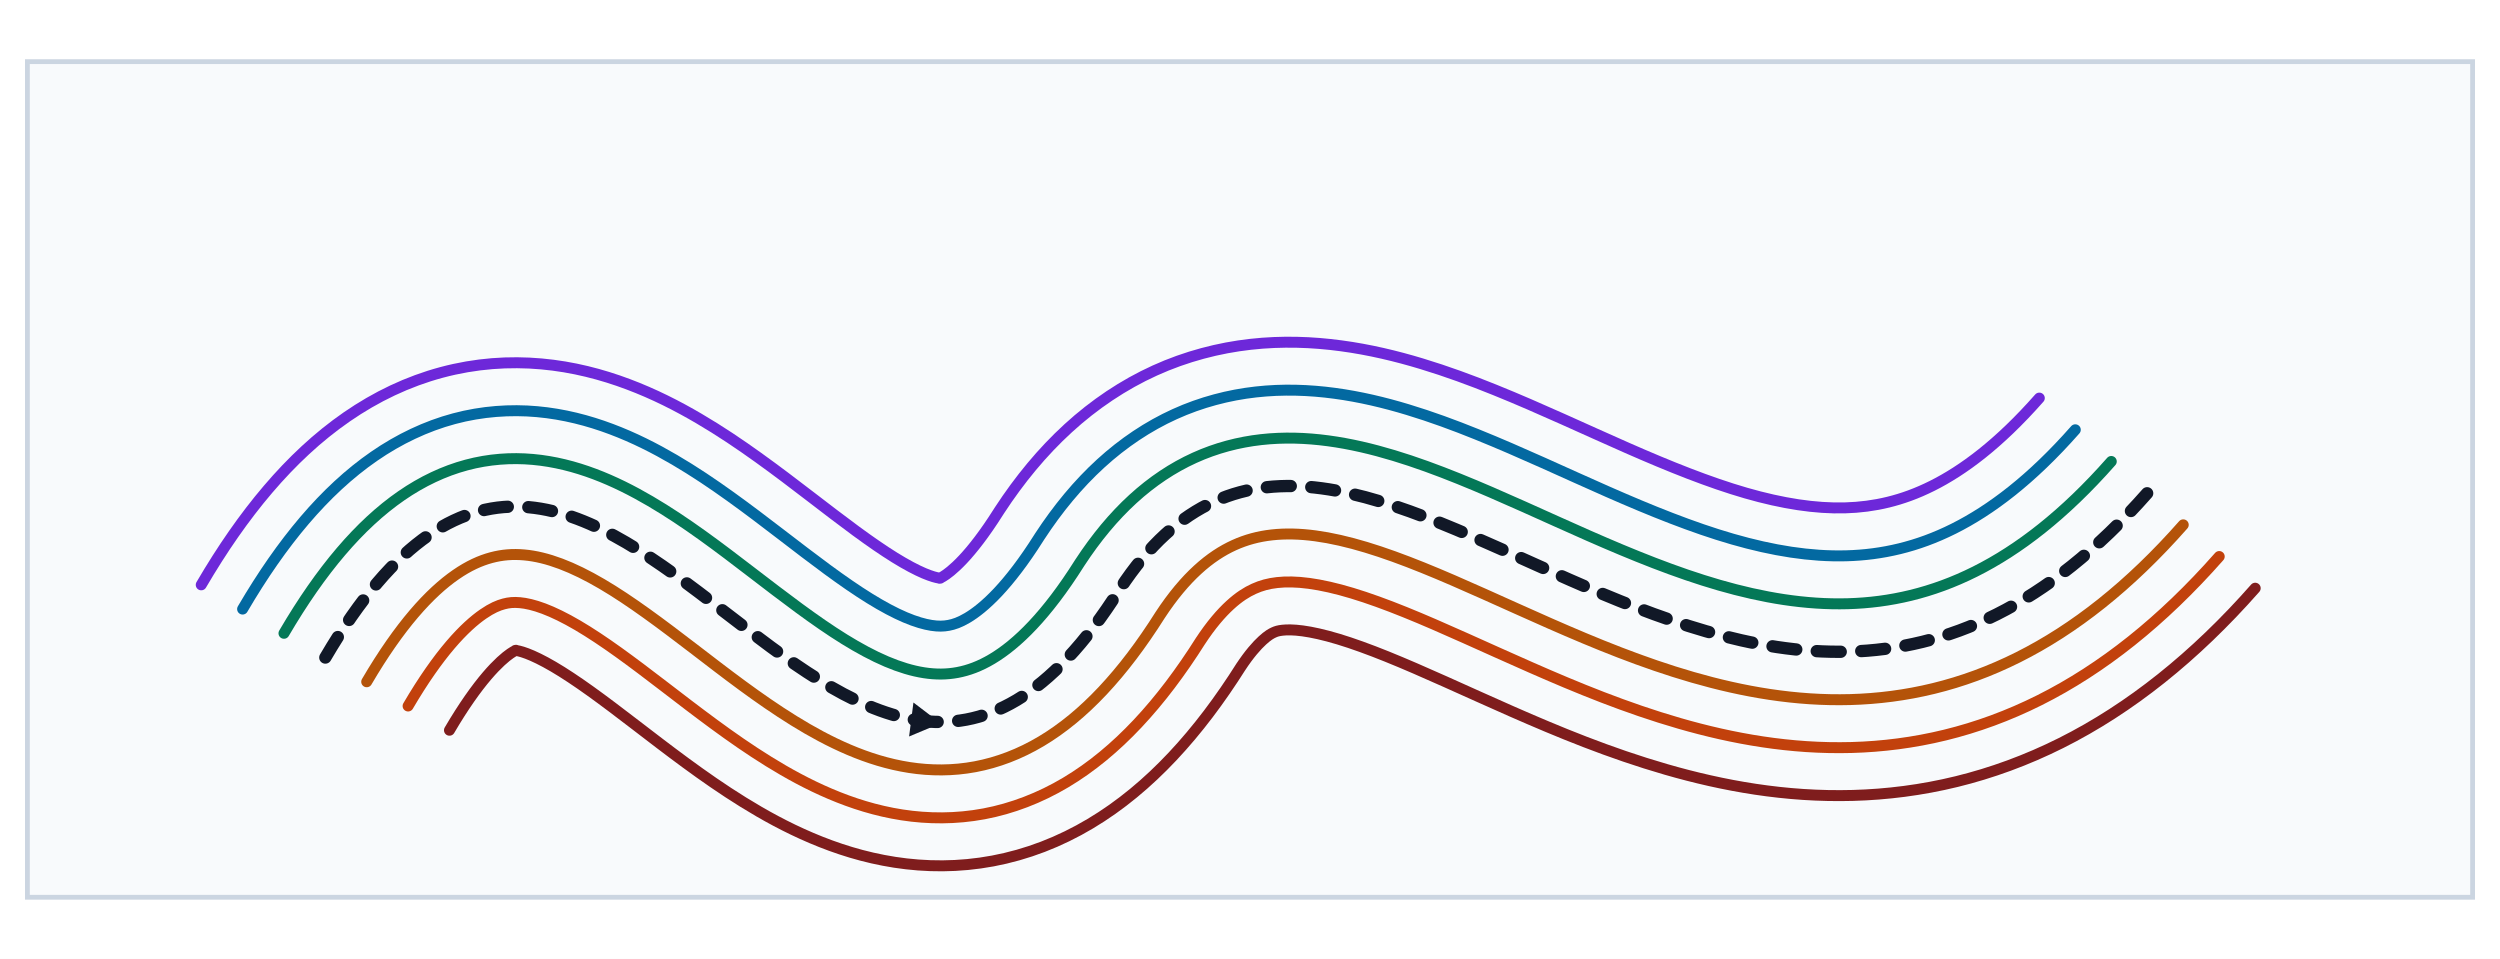
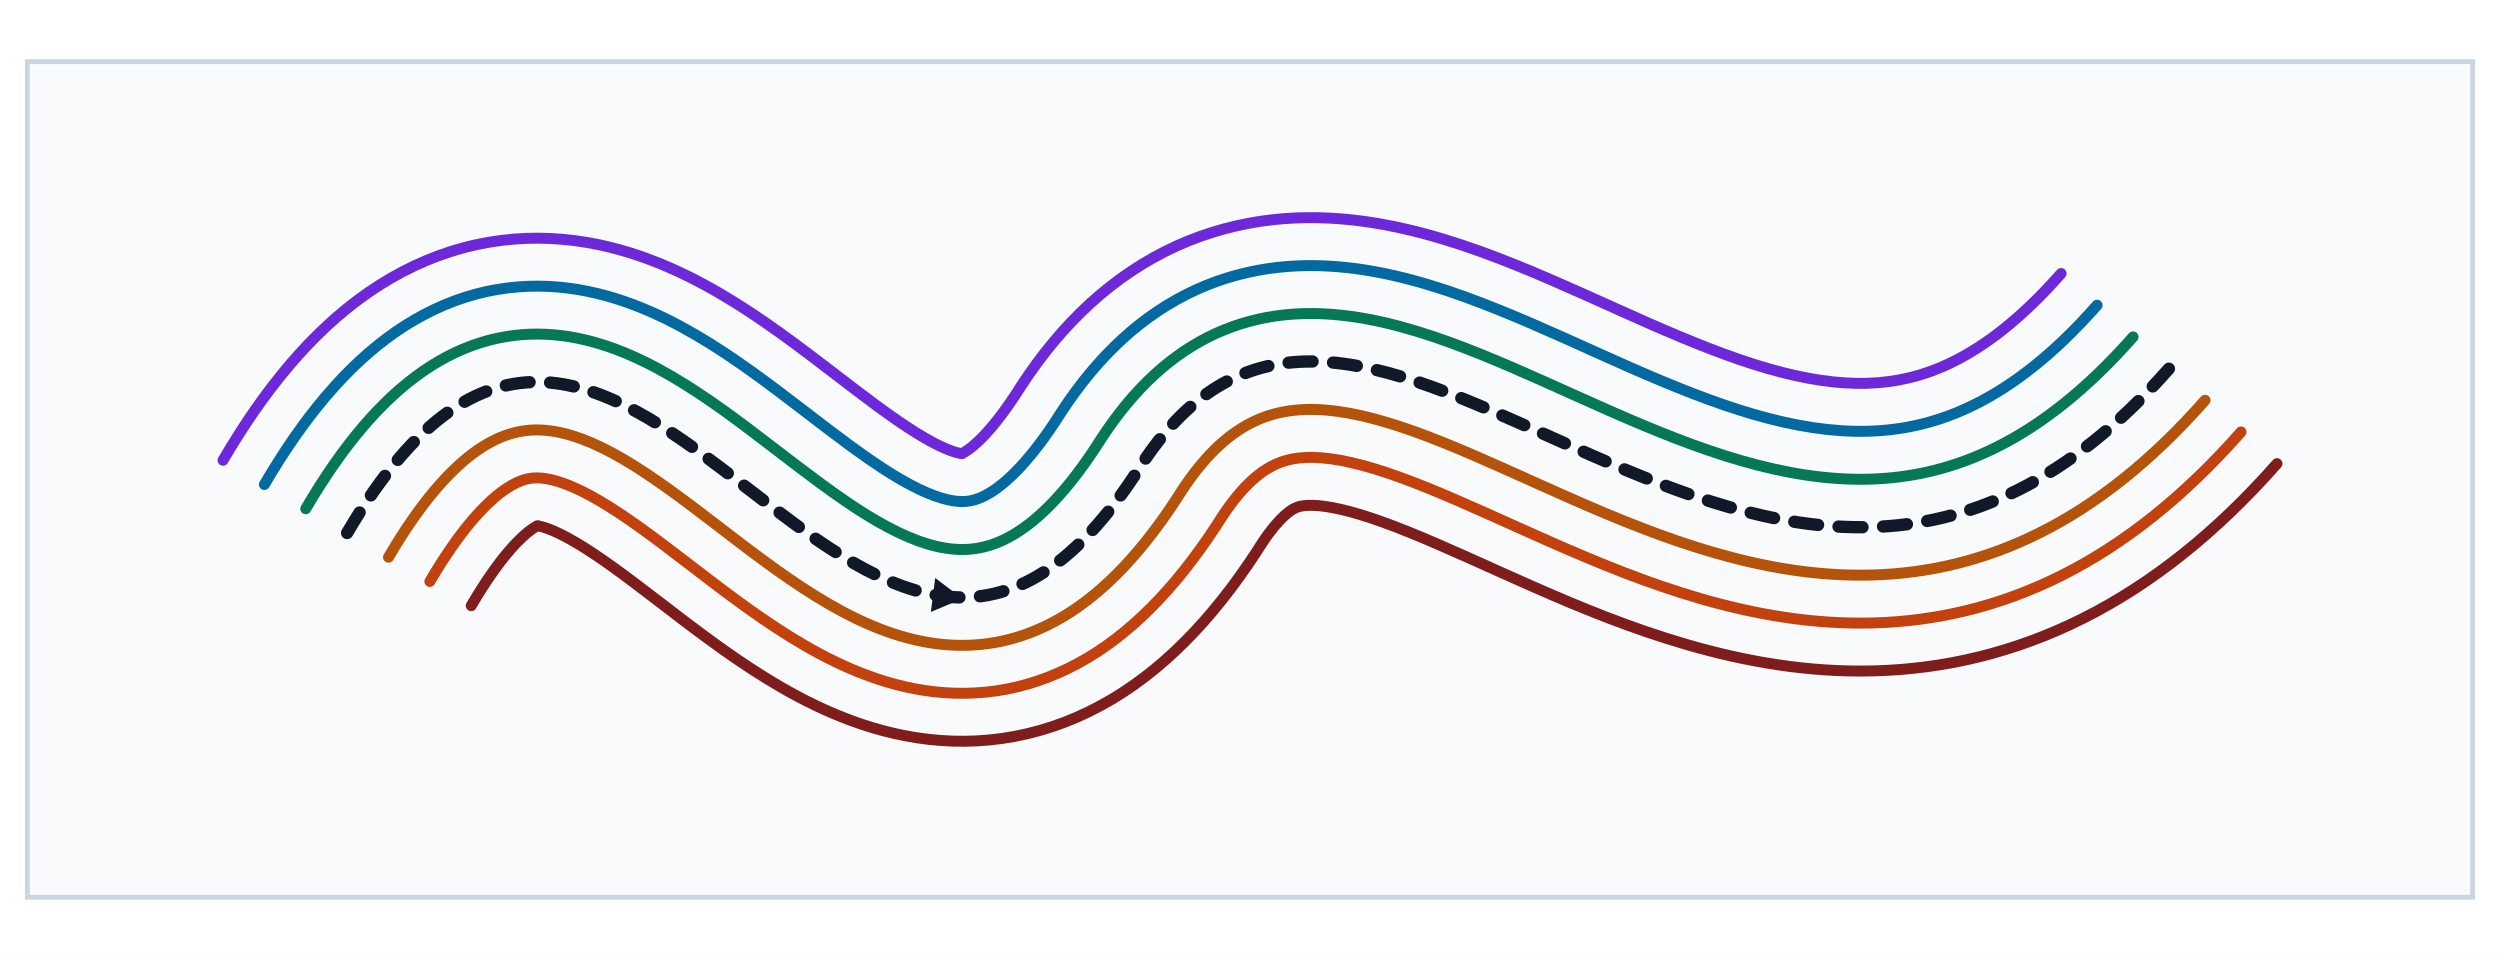
<svg xmlns="http://www.w3.org/2000/svg" viewBox="0 0 730 280" width="730" height="280">
  <rect x="0" y="0" width="730" height="280" style="fill: #ffffff" />
  <rect x="8" y="18" width="714" height="244" style="fill: #f8fafc; stroke: #cbd5e1; stroke-width: 1.4" />
-   <path d="M 131.241 213.227 C 135.359 206.196 139.104 200.988 142.179 197.381 C 145.263 193.764 147.633 191.792 149.02 190.834 C 149.719 190.351 150.178 190.11 150.431 189.991 C 150.686 189.871 150.74 189.866 150.699 189.877 C 150.659 189.888 150.535 189.91 150.469 189.916 C 150.4 189.921 150.398 189.911 150.565 189.926 C 150.884 189.955 151.949 190.109 153.853 190.825 C 155.743 191.535 158.401 192.795 161.581 194.66 C 164.759 196.522 168.439 198.966 172.453 201.845 C 176.469 204.725 180.818 208.033 185.446 211.581 C 190.076 215.131 194.986 218.921 200.221 222.763 C 205.458 226.606 211.021 230.506 217.066 234.25 C 223.11 237.993 229.649 241.598 236.939 244.697 C 244.217 247.791 252.309 250.402 261.266 251.787 C 265.738 252.479 270.417 252.858 275.228 252.82 C 280.038 252.783 284.973 252.328 289.905 251.404 C 294.836 250.479 299.752 249.087 304.528 247.255 C 309.304 245.422 313.933 243.154 318.349 240.523 C 327.195 235.252 335.145 228.579 342.388 220.873 C 349.641 213.155 356.242 204.366 362.524 194.407 A 42 42 0 0 1 362.153 194.984 C 364.787 190.955 367.023 188.477 368.629 187.007 C 370.242 185.531 371.217 185.003 371.931 184.679 C 372.645 184.355 373.261 184.157 374.5 184.019 C 375.729 183.881 377.631 183.851 380.375 184.22 C 383.108 184.587 386.634 185.359 390.798 186.617 C 394.958 187.874 399.736 189.605 404.978 191.719 C 410.221 193.834 415.925 196.328 422.004 199.046 C 428.085 201.765 434.542 204.707 441.347 207.699 C 454.958 213.682 469.952 219.902 486.512 224.679 C 503.042 229.447 521.338 232.809 541.063 232.265 C 550.91 231.994 561.073 230.731 571.302 228.229 C 581.53 225.727 591.793 221.99 601.831 216.962 C 621.956 206.88 640.885 191.783 658.521 171.757" style="fill: none; stroke: #7f1d1d; stroke-width: 3.2; stroke-linecap: round; stroke-linejoin: round" />
-   <path d="M 119.161 206.151 C 123.615 198.547 127.801 192.666 131.525 188.298 C 135.255 183.923 138.493 181.09 141.063 179.315 C 143.64 177.535 145.53 176.768 147.077 176.354 C 148.624 175.939 149.997 175.819 151.814 175.982 C 153.626 176.144 155.925 176.648 158.778 177.72 C 161.621 178.788 164.969 180.418 168.661 182.582 C 172.351 184.745 176.371 187.427 180.612 190.469 C 184.854 193.511 189.316 196.908 193.964 200.471 C 198.613 204.035 203.449 207.766 208.504 211.476 C 213.56 215.186 218.836 218.879 224.437 222.348 C 230.038 225.816 235.974 229.074 242.417 231.813 C 248.852 234.549 255.836 236.781 263.406 237.952 C 270.968 239.122 279.112 239.183 287.325 237.643 C 295.539 236.104 303.646 232.986 311.183 228.496 C 318.725 224.002 325.684 218.204 332.186 211.285 C 338.695 204.359 344.786 196.285 350.682 186.938 A 28 28 0 0 1 350.435 187.323 C 353.608 182.47 356.575 179.06 359.179 176.678 C 361.787 174.291 364.027 172.892 366.145 171.931 C 368.264 170.969 370.37 170.394 372.941 170.106 C 375.506 169.819 378.569 169.851 382.24 170.344 C 385.903 170.837 390.141 171.793 394.847 173.215 C 399.55 174.636 404.709 176.514 410.216 178.736 C 421.239 183.183 433.601 189 446.982 194.882 C 460.368 200.767 474.806 206.732 490.392 211.227 C 505.958 215.717 522.804 218.763 540.678 218.271 C 549.604 218.025 558.76 216.883 567.976 214.629 C 577.191 212.376 586.445 209.011 595.56 204.445 C 613.825 195.295 631.34 181.439 648.014 162.505" style="fill: none; stroke: #c2410c; stroke-width: 3.2; stroke-linecap: round; stroke-linejoin: round" />
-   <path d="M 107.08 199.076 C 111.87 190.899 116.498 184.345 120.872 179.215 C 125.248 174.082 129.354 170.388 133.106 167.796 C 136.861 165.202 140.252 163.688 143.455 162.83 C 146.658 161.973 149.756 161.742 153.063 162.038 C 156.367 162.334 159.902 163.186 163.703 164.614 C 167.499 166.041 171.537 168.04 175.741 170.504 C 184.154 175.435 193.149 182.205 202.482 189.36 C 211.822 196.521 221.5 204.061 231.809 210.445 C 236.966 213.64 242.298 216.55 247.894 218.929 C 253.486 221.307 259.363 223.16 265.547 224.117 C 271.726 225.073 278.21 225.108 284.746 223.883 C 291.282 222.658 297.782 220.183 304.017 216.469 C 310.255 212.752 316.222 207.829 321.984 201.697 C 327.75 195.562 333.331 188.205 338.841 179.469 A 14 14 0 0 1 338.718 179.661 C 342.429 173.985 346.127 169.643 349.729 166.349 C 353.333 163.051 356.837 160.781 360.36 159.182 C 363.883 157.583 367.48 156.63 371.383 156.193 C 375.283 155.756 379.507 155.851 384.104 156.469 C 388.697 157.086 393.648 158.228 398.896 159.813 C 404.143 161.399 409.682 163.424 415.454 165.753 C 427.002 170.412 439.457 176.281 452.616 182.066 C 465.778 187.852 479.661 193.561 494.272 197.776 C 508.874 201.988 524.269 204.718 540.292 204.276 C 548.298 204.055 556.447 203.036 564.65 201.03 C 572.852 199.024 581.096 196.032 589.29 191.927 C 605.694 183.71 621.795 171.095 637.507 153.252" style="fill: none; stroke: #b45309; stroke-width: 3.2; stroke-linecap: round; stroke-linejoin: round" />
-   <path d="M 82.92 184.924 C 88.38 175.601 93.893 167.702 99.564 161.049 C 105.233 154.4 111.076 148.983 117.191 144.759 C 123.303 140.536 129.697 137.529 136.211 135.784 C 142.725 134.039 149.275 133.586 155.562 134.15 C 161.851 134.713 167.856 136.263 173.553 138.404 C 179.255 140.547 184.674 143.284 189.9 146.348 C 200.346 152.471 210.101 159.92 219.518 167.14 C 228.928 174.354 238 181.345 246.551 186.641 C 250.823 189.286 254.948 191.503 258.85 193.161 C 262.756 194.822 266.418 195.918 269.828 196.446 C 273.243 196.974 276.407 196.958 279.588 196.362 C 282.769 195.766 286.054 194.578 289.686 192.414 C 293.315 190.252 297.298 187.079 301.58 182.522 C 305.859 177.969 310.419 172.045 315.159 164.531 A 14 14 0 0 1 315.282 164.339 C 320.071 157.015 325.232 150.81 330.829 145.69 C 336.423 140.572 342.456 136.559 348.789 133.685 C 355.121 130.811 361.698 129.102 368.266 128.367 C 374.838 127.631 381.383 127.852 387.833 128.718 C 394.287 129.586 400.661 131.097 406.994 133.01 C 413.328 134.924 419.627 137.244 425.929 139.786 C 438.529 144.869 451.168 150.844 463.884 156.434 C 476.597 162.023 489.37 167.22 502.033 170.873 C 514.705 174.528 527.2 176.626 539.521 176.287 C 545.686 176.117 551.822 175.342 557.998 173.832 C 564.174 172.321 570.4 170.074 576.749 166.893 C 589.431 160.54 602.705 150.405 616.493 134.748" style="fill: none; stroke: #047857; stroke-width: 3.2; stroke-linecap: round; stroke-linejoin: round" />
-   <path d="M 70.839 177.849 C 76.635 167.953 82.59 159.38 88.91 151.967 C 95.225 144.56 101.936 138.281 109.234 133.24 C 116.524 128.204 124.419 124.449 132.589 122.26 C 140.758 120.072 149.034 119.509 156.811 120.205 C 164.593 120.903 171.832 122.802 178.478 125.299 C 185.133 127.8 191.242 130.907 196.98 134.27 C 202.719 137.634 208.101 141.27 213.249 144.962 C 218.396 148.653 223.309 152.405 228.036 156.029 C 232.762 159.652 237.301 163.148 241.635 166.328 C 245.967 169.507 250.094 172.368 253.922 174.738 C 257.751 177.11 261.272 178.979 264.327 180.278 C 267.39 181.58 269.945 182.297 271.969 182.611 C 274.001 182.925 275.505 182.884 277.009 182.602 C 278.512 182.32 280.19 181.776 282.52 180.387 C 284.845 179.002 287.836 176.704 291.379 172.935 C 294.914 169.173 298.964 163.965 303.318 157.062 A 28 28 0 0 1 303.565 156.677 C 308.892 148.53 314.784 141.393 321.379 135.36 C 327.968 129.332 335.266 124.448 343.003 120.936 C 350.74 117.425 358.807 115.339 366.708 114.454 C 374.615 113.568 382.322 113.852 389.698 114.843 C 397.082 115.835 404.168 117.531 411.043 119.608 C 417.92 121.686 424.6 124.154 431.167 126.803 C 444.293 132.098 457.024 138.125 469.518 143.618 C 482.007 149.108 494.225 154.05 505.913 157.421 C 517.62 160.798 528.665 162.58 539.135 162.292 C 544.38 162.147 549.509 161.495 554.671 160.233 C 559.834 158.97 565.051 157.095 570.479 154.376 C 581.3 148.955 593.16 140.061 605.986 125.495" style="fill: none; stroke: #0369a1; stroke-width: 3.2; stroke-linecap: round; stroke-linejoin: round" />
-   <path d="M 58.759 170.773 C 64.891 160.304 71.287 151.059 78.257 142.884 C 85.218 134.719 92.797 127.579 101.276 121.721 C 105.511 118.796 109.966 116.202 114.607 114.013 C 119.246 111.826 124.068 110.049 128.967 108.737 C 133.865 107.425 138.83 106.581 143.723 106.187 C 148.617 105.793 153.43 105.847 158.06 106.261 C 167.335 107.092 175.809 109.34 183.403 112.194 C 191.011 115.053 197.81 118.529 204.059 122.192 C 210.311 125.856 216.034 129.731 221.408 133.585 C 226.781 137.439 231.807 141.279 236.554 144.919 C 241.299 148.556 245.764 151.993 249.917 155.041 C 254.069 158.087 257.908 160.74 261.293 162.836 C 264.679 164.933 267.597 166.455 269.805 167.394 C 272.025 168.337 273.473 168.677 274.109 168.775 C 274.434 168.825 274.565 168.823 274.58 168.823 C 274.597 168.823 274.502 168.828 274.429 168.841 C 274.357 168.855 274.316 168.876 274.434 168.831 C 274.552 168.785 274.837 168.668 275.354 168.36 C 276.375 167.752 278.374 166.329 281.177 163.347 C 283.969 160.376 287.508 155.884 291.476 149.593 A 42 42 0 0 1 291.847 149.016 C 297.713 140.045 304.337 131.976 311.929 125.031 C 319.514 118.092 328.076 112.336 337.217 108.188 C 346.358 104.039 355.916 101.575 365.15 100.541 C 374.392 99.506 383.26 99.852 391.562 100.968 C 399.876 102.085 407.675 103.966 415.092 106.207 C 422.513 108.449 429.572 111.063 436.405 113.82 C 443.236 116.576 449.843 119.479 456.29 122.361 C 462.735 125.243 469.02 128.105 475.153 130.801 C 487.417 136.193 499.079 140.879 509.793 143.97 C 520.536 147.068 530.131 148.535 538.749 148.297 C 543.074 148.178 547.197 147.648 551.345 146.634 C 555.495 145.619 559.703 144.115 564.208 141.858 C 573.169 137.37 583.615 129.717 595.479 116.243" style="fill: none; stroke: #6d28d9; stroke-width: 3.2; stroke-linecap: round; stroke-linejoin: round" />
-   <path d="M 95 192 C 177 52 245 302 327 172 C 395 68 509 278 627 144" style="fill: none; stroke: #111827; stroke-width: 3.6; stroke-dasharray: 7 6; stroke-linecap: round" />
-   <path d="M 274.68 211.19 L 265.457 215.055 L 266.721 205.135 Z" style="fill: #111827; stroke: none" />
+   <path d="M 137.601 176.854 C 141.72 169.823 145.464 164.615 148.539 161.008 C 151.623 157.391 153.993 155.42 155.381 154.461 C 156.079 153.978 156.538 153.738 156.792 153.618 C 157.046 153.498 157.019 153.515 157.059 153.505 C 157.1 153.494 156.762 153.549 156.829 153.543 C 156.897 153.538 156.758 153.539 156.926 153.554 C 157.244 153.582 158.309 153.737 160.214 154.452 C 162.103 155.162 164.761 156.423 167.941 158.287 C 171.119 160.15 174.799 162.594 178.813 165.473 C 182.829 168.353 187.178 171.661 191.806 175.209 C 196.436 178.759 201.346 182.549 206.581 186.39 C 211.819 190.233 217.381 194.134 223.426 197.877 C 229.47 201.62 236.009 205.225 243.3 208.325 C 250.577 211.419 258.669 214.029 267.626 215.415 C 272.098 216.107 276.777 216.485 281.588 216.448 C 286.398 216.411 291.333 215.955 296.265 215.031 C 301.196 214.107 306.113 212.715 310.888 210.882 C 315.664 209.05 320.293 206.782 324.709 204.15 C 333.556 198.879 341.506 192.206 348.748 184.5 C 356.001 176.783 362.602 167.993 368.884 158.035 A 42 42 0 0 1 368.513 158.612 C 371.148 154.583 373.383 152.104 374.989 150.635 C 376.602 149.159 377.577 148.631 378.291 148.307 C 379.006 147.983 379.622 147.785 380.86 147.646 C 382.089 147.509 383.991 147.478 386.736 147.847 C 389.468 148.214 392.994 148.986 397.158 150.244 C 401.318 151.501 406.096 153.232 411.338 155.347 C 416.581 157.462 422.285 159.955 428.364 162.673 C 434.445 165.392 440.902 168.334 447.708 171.326 C 461.318 177.309 476.312 183.53 492.872 188.306 C 509.403 193.075 527.698 196.436 547.424 195.893 C 557.27 195.621 567.433 194.358 577.662 191.856 C 587.89 189.354 598.154 185.618 608.191 180.589 C 628.316 170.508 647.246 155.411 664.881 135.384" style="fill: none; stroke: #7f1d1d; stroke-width: 3.2; stroke-linecap: round; stroke-linejoin: round" />
+   <path d="M 125.521 169.779 C 129.975 162.175 134.161 156.294 137.885 151.925 C 141.615 147.55 144.854 144.718 147.423 142.942 C 150 141.162 151.89 140.396 153.437 139.981 C 154.985 139.567 156.357 139.447 158.175 139.61 C 159.986 139.772 162.286 140.275 165.138 141.347 C 167.981 142.415 171.329 144.045 175.021 146.209 C 178.711 148.372 182.732 151.055 186.973 154.096 C 191.215 157.138 195.676 160.535 200.324 164.098 C 204.974 167.663 209.809 171.394 214.864 175.103 C 219.92 178.814 225.196 182.506 230.798 185.975 C 236.398 189.444 242.334 192.701 248.777 195.441 C 255.212 198.177 262.196 200.408 269.766 201.579 C 277.328 202.749 285.472 202.81 293.686 201.271 C 301.899 199.731 310.007 196.614 317.543 192.123 C 325.086 187.629 332.044 181.831 338.546 174.913 C 345.056 167.986 351.147 159.913 357.043 150.566 A 28 28 0 0 1 356.795 150.95 C 359.968 146.097 362.935 142.688 365.539 140.305 C 368.148 137.919 370.387 136.52 372.506 135.558 C 374.625 134.597 376.731 134.021 379.302 133.733 C 381.866 133.446 384.929 133.479 388.6 133.972 C 392.263 134.464 396.501 135.421 401.207 136.842 C 405.911 138.264 411.069 140.142 416.576 142.364 C 427.599 146.811 439.962 152.628 453.342 158.51 C 466.728 164.395 481.167 170.359 496.752 174.855 C 512.318 179.345 529.164 182.391 547.038 181.898 C 555.964 181.652 565.12 180.511 574.336 178.257 C 583.551 176.003 592.805 172.638 601.921 168.072 C 620.185 158.923 637.7 145.066 654.374 126.132" style="fill: none; stroke: #c2410c; stroke-width: 3.2; stroke-linecap: round; stroke-linejoin: round" />
+   <path d="M 113.441 162.703 C 118.23 154.526 122.858 147.972 127.232 142.843 C 131.608 137.71 135.714 134.015 139.466 131.424 C 143.221 128.829 146.613 127.316 149.815 126.458 C 153.018 125.6 156.117 125.369 159.424 125.665 C 162.728 125.961 166.262 126.814 170.063 128.242 C 173.859 129.668 177.897 131.667 182.101 134.131 C 190.514 139.063 199.509 145.832 208.842 152.988 C 218.182 160.149 227.86 167.689 238.169 174.073 C 243.327 177.267 248.659 180.178 254.255 182.557 C 259.847 184.934 265.724 186.787 271.907 187.744 C 278.086 188.7 284.571 188.735 291.106 187.51 C 297.642 186.285 304.142 183.811 310.378 180.096 C 316.615 176.379 322.582 171.457 328.344 165.325 C 334.11 159.19 339.691 151.833 345.201 143.097 A 14 14 0 0 1 345.078 143.289 C 348.789 137.612 352.488 133.271 356.089 129.976 C 359.693 126.679 363.197 124.409 366.72 122.81 C 370.243 121.211 373.84 120.257 377.743 119.82 C 381.643 119.383 385.867 119.479 390.465 120.097 C 395.058 120.714 400.008 121.855 405.256 123.441 C 410.503 125.026 416.042 127.052 421.814 129.38 C 433.362 134.039 445.817 139.909 458.976 145.694 C 472.138 151.48 486.021 157.189 500.632 161.403 C 515.234 165.615 530.629 168.345 546.652 167.903 C 554.658 167.683 562.808 166.664 571.01 164.658 C 579.212 162.652 587.457 159.659 595.65 155.555 C 612.054 147.338 628.155 134.722 643.867 116.88" style="fill: none; stroke: #b45309; stroke-width: 3.2; stroke-linecap: round; stroke-linejoin: round" />
+   <path d="M 89.28 148.552 C 94.74 139.229 100.253 131.329 105.924 124.677 C 111.593 118.028 117.436 112.611 123.551 108.386 C 129.663 104.164 136.057 101.156 142.571 99.411 C 149.085 97.667 155.635 97.214 161.922 97.777 C 168.212 98.34 174.216 99.891 179.913 102.032 C 185.615 104.174 191.034 106.912 196.26 109.975 C 206.706 116.098 216.462 123.548 225.878 130.767 C 235.288 137.981 244.36 144.973 252.911 150.268 C 257.183 152.914 261.308 155.13 265.21 156.789 C 269.116 158.45 272.778 159.546 276.188 160.073 C 279.603 160.602 282.767 160.586 285.948 159.99 C 289.129 159.393 292.414 158.206 296.046 156.042 C 299.675 153.879 303.658 150.707 307.941 146.15 C 312.22 141.597 316.78 135.672 321.519 128.158 A 14 14 0 0 1 321.643 127.966 C 326.431 120.642 331.592 114.437 337.189 109.317 C 342.783 104.199 348.817 100.186 355.149 97.312 C 361.481 94.439 368.058 92.73 374.627 91.994 C 381.198 91.258 387.744 91.479 394.193 92.346 C 400.647 93.213 407.021 94.724 413.354 96.637 C 419.688 98.551 425.987 100.871 432.289 103.414 C 444.889 108.497 457.528 114.471 470.244 120.061 C 482.958 125.65 495.73 130.848 508.393 134.5 C 521.065 138.155 533.56 140.254 545.881 139.914 C 552.047 139.744 558.182 138.97 564.358 137.459 C 570.534 135.949 576.76 133.701 583.109 130.52 C 595.792 124.167 609.065 114.033 622.853 98.375" style="fill: none; stroke: #047857; stroke-width: 3.2; stroke-linecap: round; stroke-linejoin: round" />
+   <path d="M 77.2 141.476 C 82.996 131.58 88.95 123.008 95.271 115.594 C 101.585 108.187 108.297 101.909 115.594 96.867 C 122.884 91.831 130.779 88.076 138.949 85.888 C 147.119 83.7 155.394 83.136 163.171 83.833 C 170.953 84.53 178.193 86.429 184.838 88.926 C 191.493 91.427 197.602 94.534 203.34 97.897 C 209.08 101.262 214.461 104.898 219.609 108.589 C 224.756 112.281 229.669 116.032 234.396 119.656 C 239.122 123.279 243.661 126.775 247.995 129.955 C 252.327 133.135 256.454 135.995 260.282 138.366 C 264.111 140.737 267.633 142.606 270.688 143.905 C 273.751 145.207 276.306 145.925 278.329 146.238 C 280.361 146.552 281.865 146.511 283.369 146.229 C 284.872 145.947 286.55 145.403 288.88 144.015 C 291.205 142.629 294.196 140.332 297.739 136.562 C 301.274 132.8 305.324 127.592 309.678 120.689 A 28 28 0 0 1 309.925 120.304 C 315.252 112.157 321.145 105.02 327.739 98.988 C 334.329 92.959 341.626 88.075 349.363 84.564 C 357.1 81.053 365.168 78.966 373.068 78.081 C 380.975 77.196 388.682 77.48 396.058 78.471 C 403.442 79.463 410.528 81.159 417.403 83.236 C 424.28 85.314 430.96 87.781 437.527 90.43 C 450.653 95.726 463.384 101.752 475.879 107.245 C 488.368 112.735 500.585 117.677 512.273 121.049 C 523.98 124.426 535.025 126.208 545.495 125.919 C 550.741 125.775 555.87 125.123 561.032 123.86 C 566.195 122.598 571.411 120.722 576.839 118.003 C 587.66 112.582 599.52 103.688 612.346 89.123" style="fill: none; stroke: #0369a1; stroke-width: 3.2; stroke-linecap: round; stroke-linejoin: round" />
+   <path d="M 65.119 134.401 C 71.251 123.932 77.647 114.686 84.617 106.511 C 91.578 98.346 99.157 91.206 107.637 85.349 C 111.872 82.423 116.326 79.829 120.967 77.641 C 125.606 75.453 130.428 73.677 135.327 72.365 C 140.225 71.053 145.19 70.209 150.083 69.814 C 154.977 69.42 159.79 69.474 164.42 69.889 C 173.695 70.72 182.169 72.968 189.763 75.821 C 197.371 78.68 204.171 82.156 210.42 85.819 C 216.672 89.484 222.394 93.358 227.768 97.213 C 233.141 101.066 238.167 104.907 242.914 108.546 C 247.659 112.184 252.124 115.62 256.278 118.668 C 260.429 121.715 264.269 124.367 267.653 126.463 C 271.04 128.56 273.957 130.082 276.165 131.021 C 278.385 131.965 279.833 132.304 280.47 132.403 C 280.794 132.453 280.926 132.451 280.94 132.45 C 280.957 132.45 280.716 132.483 280.79 132.469 C 280.862 132.455 280.676 132.504 280.795 132.458 C 280.912 132.413 281.197 132.296 281.714 131.988 C 282.735 131.379 284.734 129.957 287.537 126.975 C 290.329 124.003 293.868 119.512 297.837 113.22 A 42 42 0 0 1 298.208 112.643 C 304.073 103.672 310.697 95.604 318.289 88.658 C 325.874 81.719 334.436 75.964 343.578 71.815 C 352.719 67.667 362.277 65.202 371.51 64.168 C 380.753 63.133 389.62 63.48 397.922 64.595 C 406.237 65.713 414.035 67.593 421.452 69.834 C 428.873 72.076 435.933 74.691 442.765 77.447 C 449.597 80.203 456.203 83.107 462.65 85.989 C 469.096 88.871 475.381 91.733 481.513 94.429 C 493.777 99.82 505.44 104.507 516.153 107.597 C 526.896 110.696 536.491 112.162 545.109 111.925 C 549.435 111.805 553.557 111.276 557.706 110.261 C 561.855 109.246 566.063 107.743 570.569 105.486 C 579.529 100.997 589.975 93.344 601.84 79.87" style="fill: none; stroke: #6d28d9; stroke-width: 3.2; stroke-linecap: round; stroke-linejoin: round" />
+   <path d="M 101.36 155.627 C 183.36 15.627 251.36 265.627 333.36 135.627 C 401.36 31.627 515.36 241.627 633.36 107.627" style="fill: none; stroke: #111827; stroke-width: 3.6; stroke-dasharray: 7 6; stroke-linecap: round" />
+   <path d="M 281.04 174.817 L 271.817 178.682 L 273.081 168.762 Z" style="fill: #111827; stroke: none" />
</svg>
